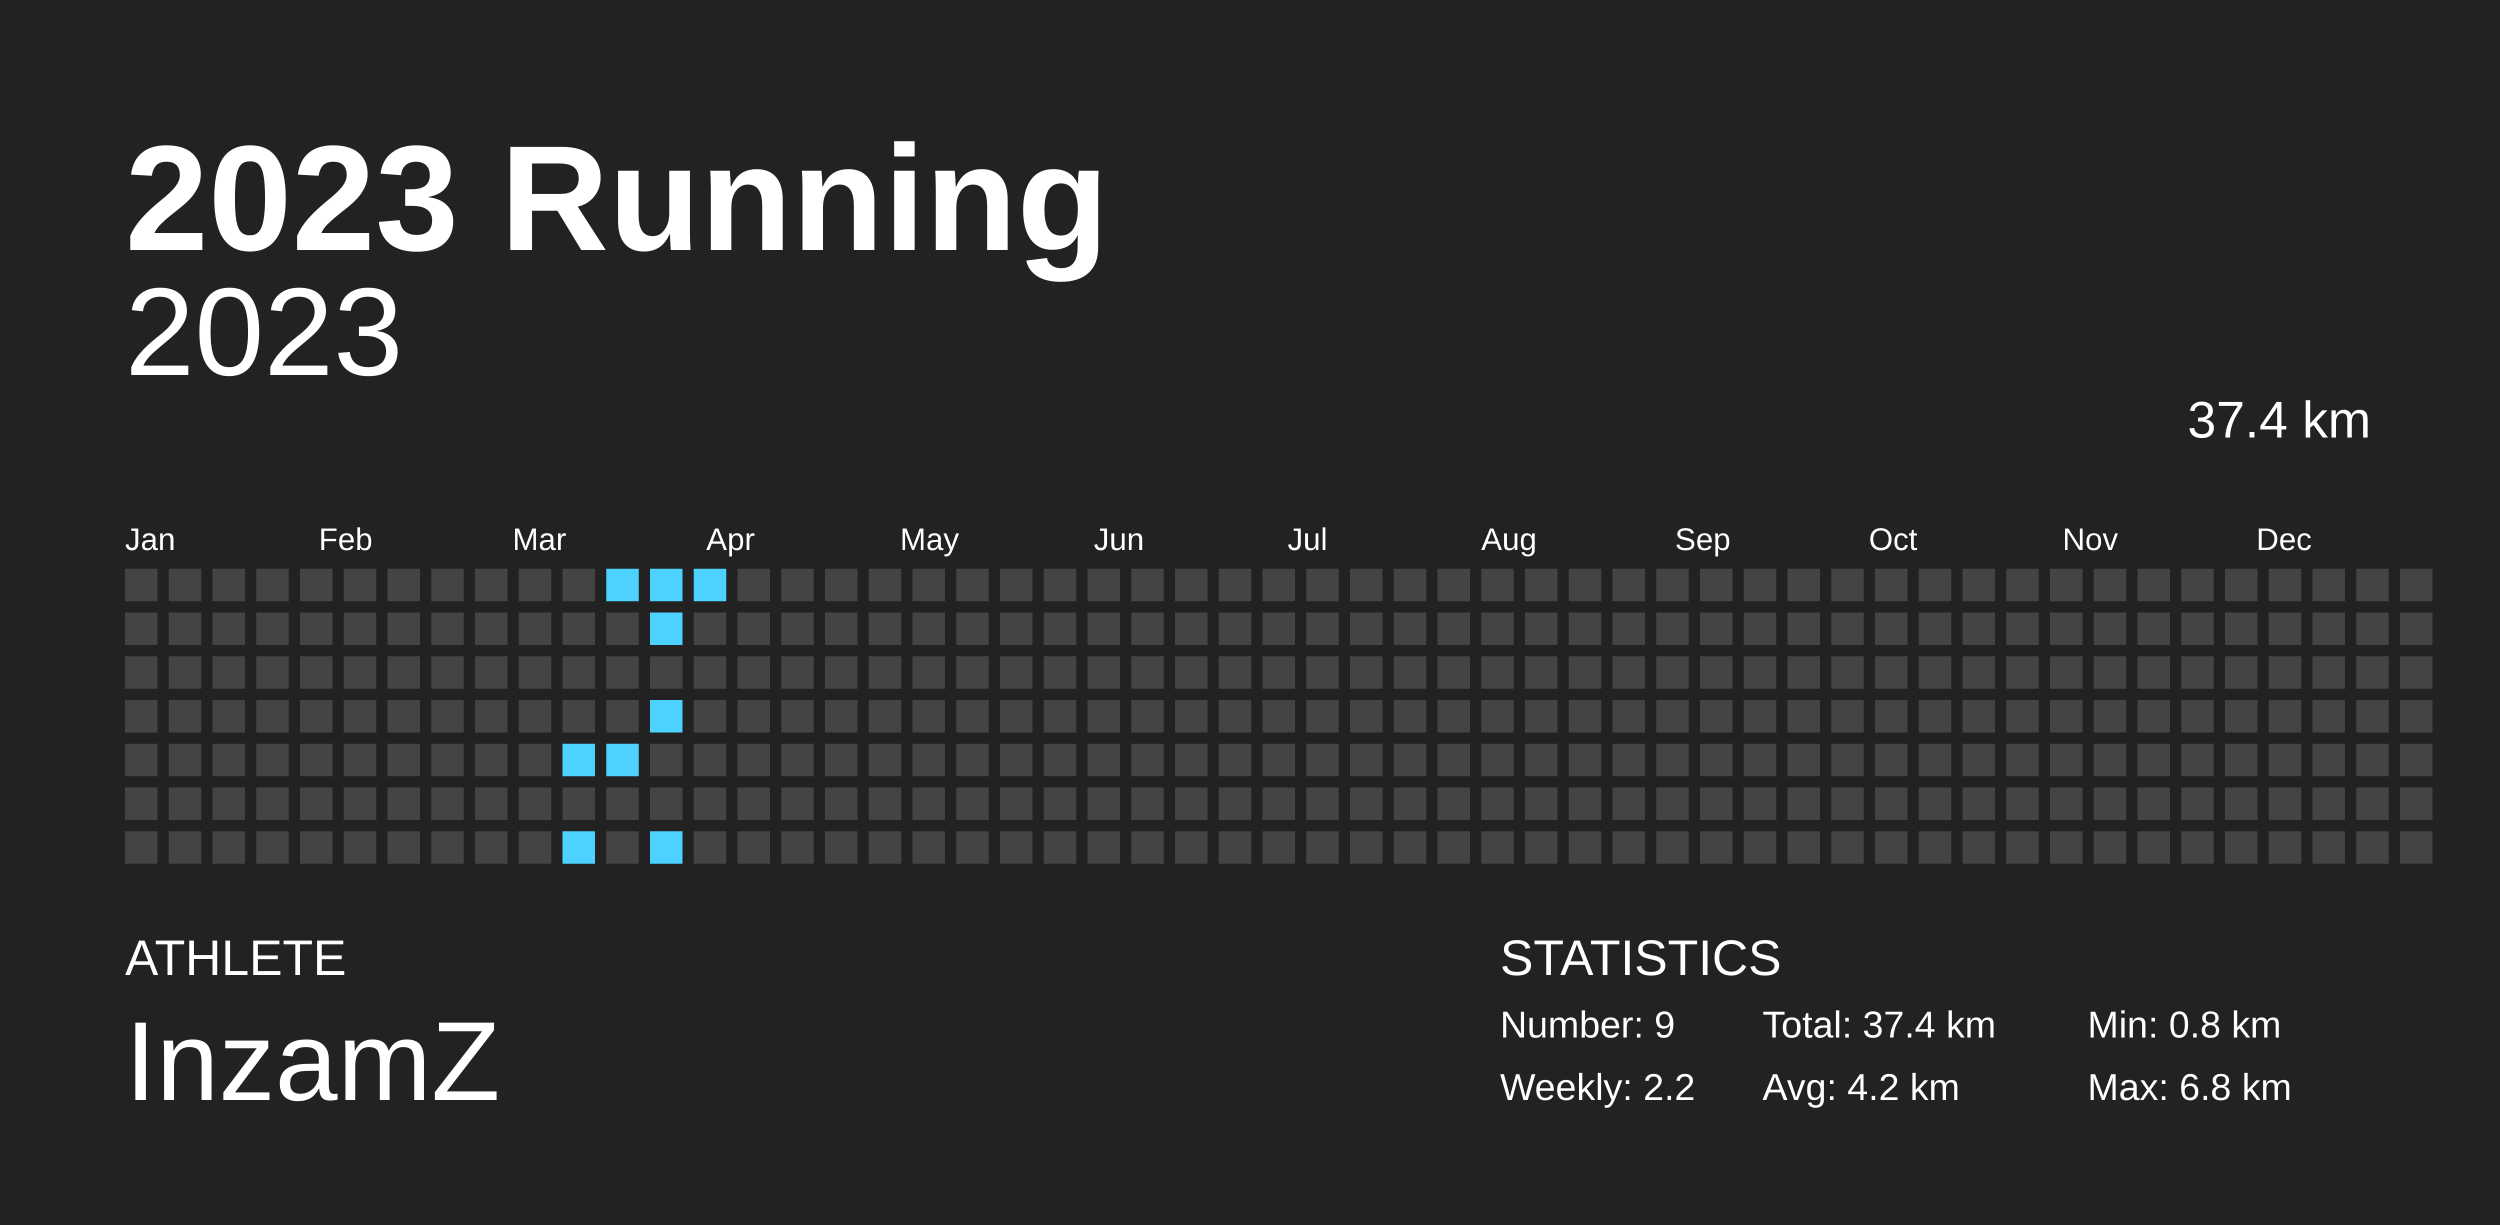
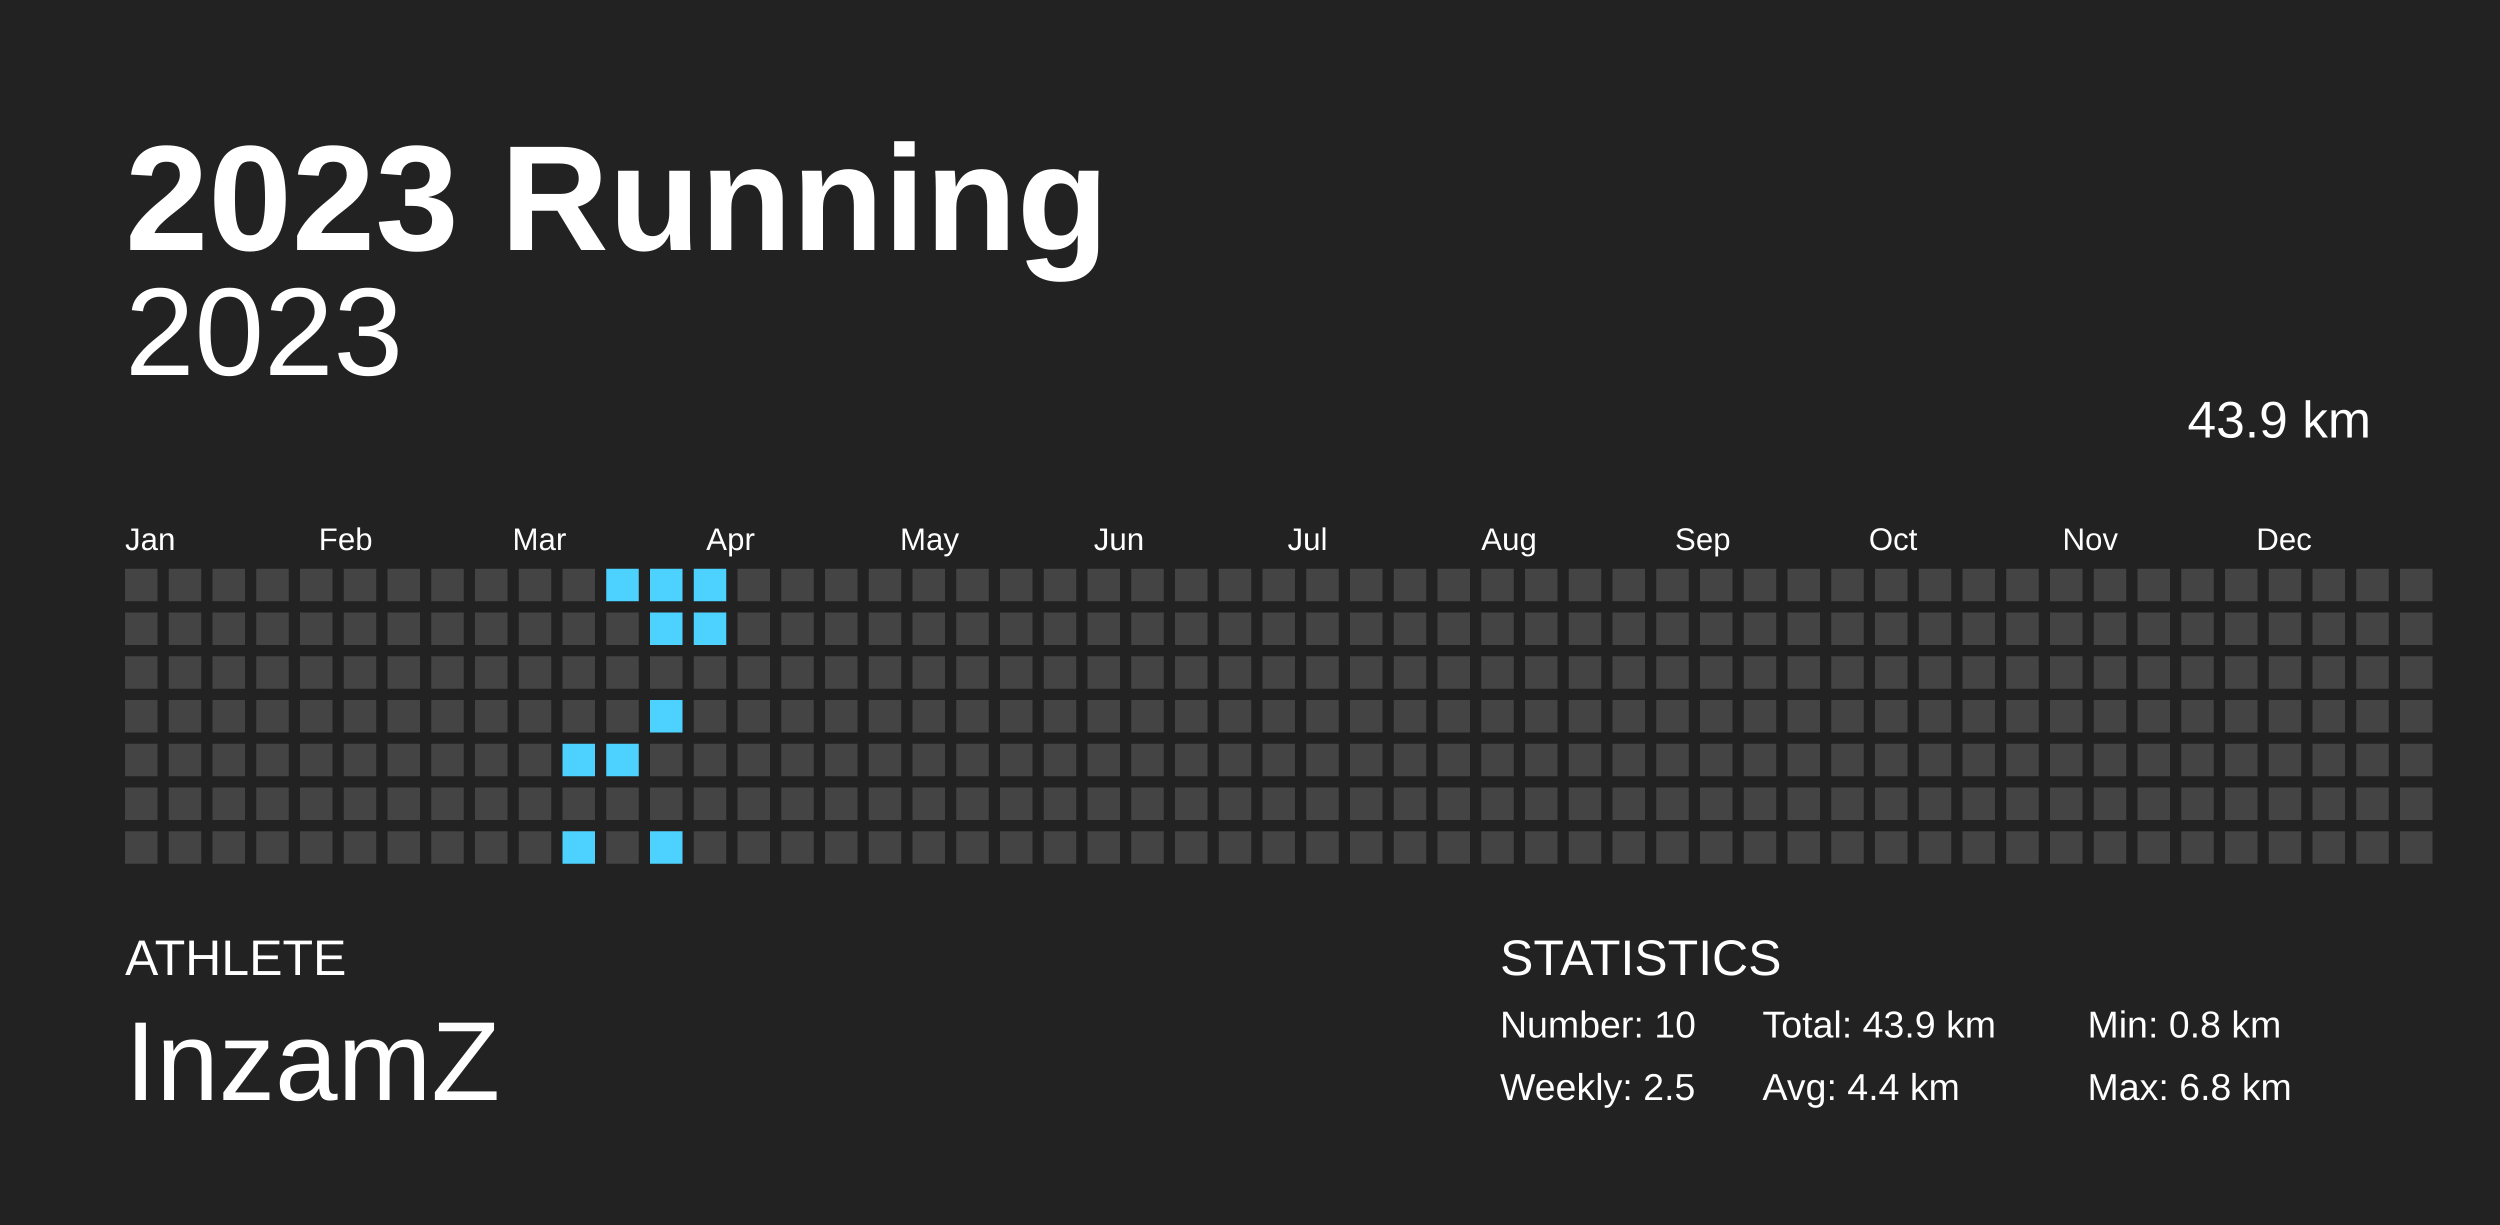
<svg xmlns="http://www.w3.org/2000/svg" baseProfile="full" height="98mm" version="1.1" viewBox="0,0,200,98" width="200mm">
  <defs />
  <rect fill="#222222" height="98" width="200" x="0" y="0" />
  <text fill="#FFFFFF" style="font-size:12px; font-family:Arial; font-weight:bold;" x="10" y="20">2023 Running</text>
  <text fill="#FFFFFF" style="font-size:4px; font-family:Arial" x="10" y="78">ATHLETE</text>
  <text fill="#FFFFFF" style="font-size:9px; font-family:Arial" x="10" y="88">InzamZ</text>
  <text fill="#FFFFFF" style="font-size:4px; font-family:Arial" x="120" y="78">STATISTICS</text>
-   <text fill="#FFFFFF" style="font-size:3px; font-family:Arial" x="120" y="83">Number: 9</text>
-   <text fill="#FFFFFF" style="font-size:3px; font-family:Arial" x="120" y="88">Weekly: 2.2</text>
-   <text fill="#FFFFFF" style="font-size:3px; font-family:Arial" x="141" y="83">Total: 37.4 km</text>
-   <text fill="#FFFFFF" style="font-size:3px; font-family:Arial" x="141" y="88">Avg: 4.2 km</text>
+   <text fill="#FFFFFF" style="font-size:3px; font-family:Arial" x="120" y="83">Number: 10</text>
+   <text fill="#FFFFFF" style="font-size:3px; font-family:Arial" x="120" y="88">Weekly: 2.5</text>
+   <text fill="#FFFFFF" style="font-size:3px; font-family:Arial" x="141" y="83">Total: 43.9 km</text>
+   <text fill="#FFFFFF" style="font-size:3px; font-family:Arial" x="141" y="88">Avg: 4.4 km</text>
  <text fill="#FFFFFF" style="font-size:3px; font-family:Arial" x="167" y="83">Min: 0.8 km</text>
  <text fill="#FFFFFF" style="font-size:3px; font-family:Arial" x="167" y="88">Max: 6.8 km</text>
  <text alignment-baseline="hanging" fill="#FFFFFF" style="font-size:10.0px; font-family:Arial;" x="10" y="30">2023</text>
-   <text alignment-baseline="hanging" fill="#FFFFFF" style="font-size:4.125px; font-family:Arial;" x="175" y="35">37.4 km</text>
+   <text alignment-baseline="hanging" fill="#FFFFFF" style="font-size:4.125px; font-family:Arial;" x="175" y="35">43.9 km</text>
  <text fill="#FFFFFF" style="font-size:2.5px; font-family:Arial" x="10.0" y="44">Jan</text>
  <text fill="#FFFFFF" style="font-size:2.5px; font-family:Arial" x="25.5" y="44">Feb</text>
  <text fill="#FFFFFF" style="font-size:2.5px; font-family:Arial" x="41.0" y="44">Mar</text>
  <text fill="#FFFFFF" style="font-size:2.5px; font-family:Arial" x="56.5" y="44">Apr</text>
  <text fill="#FFFFFF" style="font-size:2.5px; font-family:Arial" x="72.0" y="44">May</text>
  <text fill="#FFFFFF" style="font-size:2.5px; font-family:Arial" x="87.5" y="44">Jun</text>
  <text fill="#FFFFFF" style="font-size:2.5px; font-family:Arial" x="103.0" y="44">Jul</text>
  <text fill="#FFFFFF" style="font-size:2.5px; font-family:Arial" x="118.5" y="44">Aug</text>
  <text fill="#FFFFFF" style="font-size:2.5px; font-family:Arial" x="134.0" y="44">Sep</text>
  <text fill="#FFFFFF" style="font-size:2.5px; font-family:Arial" x="149.5" y="44">Oct</text>
  <text fill="#FFFFFF" style="font-size:2.5px; font-family:Arial" x="165.0" y="44">Nov</text>
  <text fill="#FFFFFF" style="font-size:2.5px; font-family:Arial" x="180.5" y="44">Dec</text>
  <rect fill="#444444" height="2.6" width="2.6" x="10.0" y="45.5" />
  <rect fill="#444444" height="2.6" width="2.6" x="10.0" y="49.0" />
  <rect fill="#444444" height="2.6" width="2.6" x="10.0" y="52.5" />
  <rect fill="#444444" height="2.6" width="2.6" x="10.0" y="56.0" />
  <rect fill="#444444" height="2.6" width="2.6" x="10.0" y="59.5" />
  <rect fill="#444444" height="2.6" width="2.6" x="10.0" y="63.0" />
  <rect fill="#444444" height="2.6" width="2.6" x="10.0" y="66.5" />
  <rect fill="#444444" height="2.6" width="2.6" x="13.5" y="45.5" />
  <rect fill="#444444" height="2.6" width="2.6" x="13.5" y="49.0" />
  <rect fill="#444444" height="2.6" width="2.6" x="13.5" y="52.5" />
  <rect fill="#444444" height="2.6" width="2.6" x="13.5" y="56.0" />
  <rect fill="#444444" height="2.6" width="2.6" x="13.5" y="59.5" />
  <rect fill="#444444" height="2.6" width="2.6" x="13.5" y="63.0" />
  <rect fill="#444444" height="2.6" width="2.6" x="13.5" y="66.5" />
  <rect fill="#444444" height="2.6" width="2.6" x="17.0" y="45.5" />
  <rect fill="#444444" height="2.6" width="2.6" x="17.0" y="49.0" />
  <rect fill="#444444" height="2.6" width="2.6" x="17.0" y="52.5" />
  <rect fill="#444444" height="2.6" width="2.6" x="17.0" y="56.0" />
  <rect fill="#444444" height="2.6" width="2.6" x="17.0" y="59.5" />
  <rect fill="#444444" height="2.6" width="2.6" x="17.0" y="63.0" />
  <rect fill="#444444" height="2.6" width="2.6" x="17.0" y="66.5" />
  <rect fill="#444444" height="2.6" width="2.6" x="20.5" y="45.5" />
  <rect fill="#444444" height="2.6" width="2.6" x="20.5" y="49.0" />
  <rect fill="#444444" height="2.6" width="2.6" x="20.5" y="52.5" />
  <rect fill="#444444" height="2.6" width="2.6" x="20.5" y="56.0" />
  <rect fill="#444444" height="2.6" width="2.6" x="20.5" y="59.5" />
  <rect fill="#444444" height="2.6" width="2.6" x="20.5" y="63.0" />
  <rect fill="#444444" height="2.6" width="2.6" x="20.5" y="66.5" />
  <rect fill="#444444" height="2.6" width="2.6" x="24.0" y="45.5" />
  <rect fill="#444444" height="2.6" width="2.6" x="24.0" y="49.0" />
  <rect fill="#444444" height="2.6" width="2.6" x="24.0" y="52.5" />
  <rect fill="#444444" height="2.6" width="2.6" x="24.0" y="56.0" />
  <rect fill="#444444" height="2.6" width="2.6" x="24.0" y="59.5" />
  <rect fill="#444444" height="2.6" width="2.6" x="24.0" y="63.0" />
  <rect fill="#444444" height="2.6" width="2.6" x="24.0" y="66.5" />
  <rect fill="#444444" height="2.6" width="2.6" x="27.5" y="45.5" />
  <rect fill="#444444" height="2.6" width="2.6" x="27.5" y="49.0" />
  <rect fill="#444444" height="2.6" width="2.6" x="27.5" y="52.5" />
  <rect fill="#444444" height="2.6" width="2.6" x="27.5" y="56.0" />
  <rect fill="#444444" height="2.6" width="2.6" x="27.5" y="59.5" />
  <rect fill="#444444" height="2.6" width="2.6" x="27.5" y="63.0" />
  <rect fill="#444444" height="2.6" width="2.6" x="27.5" y="66.5" />
  <rect fill="#444444" height="2.6" width="2.6" x="31.0" y="45.5" />
  <rect fill="#444444" height="2.6" width="2.6" x="31.0" y="49.0" />
  <rect fill="#444444" height="2.6" width="2.6" x="31.0" y="52.5" />
  <rect fill="#444444" height="2.6" width="2.6" x="31.0" y="56.0" />
  <rect fill="#444444" height="2.6" width="2.6" x="31.0" y="59.5" />
  <rect fill="#444444" height="2.6" width="2.6" x="31.0" y="63.0" />
  <rect fill="#444444" height="2.6" width="2.6" x="31.0" y="66.5" />
  <rect fill="#444444" height="2.6" width="2.6" x="34.5" y="45.5" />
  <rect fill="#444444" height="2.6" width="2.6" x="34.5" y="49.0" />
  <rect fill="#444444" height="2.6" width="2.6" x="34.5" y="52.5" />
  <rect fill="#444444" height="2.6" width="2.6" x="34.5" y="56.0" />
  <rect fill="#444444" height="2.6" width="2.6" x="34.5" y="59.5" />
  <rect fill="#444444" height="2.6" width="2.6" x="34.5" y="63.0" />
  <rect fill="#444444" height="2.6" width="2.6" x="34.5" y="66.5" />
  <rect fill="#444444" height="2.6" width="2.6" x="38.0" y="45.5" />
  <rect fill="#444444" height="2.6" width="2.6" x="38.0" y="49.0" />
  <rect fill="#444444" height="2.6" width="2.6" x="38.0" y="52.5" />
  <rect fill="#444444" height="2.6" width="2.6" x="38.0" y="56.0" />
  <rect fill="#444444" height="2.6" width="2.6" x="38.0" y="59.5" />
  <rect fill="#444444" height="2.6" width="2.6" x="38.0" y="63.0" />
  <rect fill="#444444" height="2.6" width="2.6" x="38.0" y="66.5" />
  <rect fill="#444444" height="2.6" width="2.6" x="41.5" y="45.5" />
  <rect fill="#444444" height="2.6" width="2.6" x="41.5" y="49.0" />
  <rect fill="#444444" height="2.6" width="2.6" x="41.5" y="52.5" />
  <rect fill="#444444" height="2.6" width="2.6" x="41.5" y="56.0" />
  <rect fill="#444444" height="2.6" width="2.6" x="41.5" y="59.5" />
  <rect fill="#444444" height="2.6" width="2.6" x="41.5" y="63.0" />
  <rect fill="#444444" height="2.6" width="2.6" x="41.5" y="66.5" />
  <rect fill="#444444" height="2.6" width="2.6" x="45.0" y="45.5" />
  <rect fill="#444444" height="2.6" width="2.6" x="45.0" y="49.0" />
  <rect fill="#444444" height="2.6" width="2.6" x="45.0" y="52.5" />
  <rect fill="#444444" height="2.6" width="2.6" x="45.0" y="56.0" />
  <rect fill="#4dd2ff" height="2.6" width="2.6" x="45.0" y="59.5" />
  <rect fill="#444444" height="2.6" width="2.6" x="45.0" y="63.0" />
  <rect fill="#4dd2ff" height="2.6" width="2.6" x="45.0" y="66.5" />
  <rect fill="#4dd2ff" height="2.6" width="2.6" x="48.5" y="45.5" />
  <rect fill="#444444" height="2.6" width="2.6" x="48.5" y="49.0" />
  <rect fill="#444444" height="2.6" width="2.6" x="48.5" y="52.5" />
  <rect fill="#444444" height="2.6" width="2.6" x="48.5" y="56.0" />
  <rect fill="#4dd2ff" height="2.6" width="2.6" x="48.5" y="59.5" />
  <rect fill="#444444" height="2.6" width="2.6" x="48.5" y="63.0" />
  <rect fill="#444444" height="2.6" width="2.6" x="48.5" y="66.5" />
  <rect fill="#4dd2ff" height="2.6" width="2.6" x="52.0" y="45.5" />
  <rect fill="#4dd2ff" height="2.6" width="2.6" x="52.0" y="49.0" />
  <rect fill="#444444" height="2.6" width="2.6" x="52.0" y="52.5" />
  <rect fill="#4dd2ff" height="2.6" width="2.6" x="52.0" y="56.0" />
  <rect fill="#444444" height="2.6" width="2.6" x="52.0" y="59.5" />
  <rect fill="#444444" height="2.6" width="2.6" x="52.0" y="63.0" />
  <rect fill="#4dd2ff" height="2.6" width="2.6" x="52.0" y="66.5" />
  <rect fill="#4dd2ff" height="2.6" width="2.6" x="55.5" y="45.5" />
-   <rect fill="#444444" height="2.6" width="2.6" x="55.5" y="49.0" />
+   <rect fill="#4dd2ff" height="2.6" width="2.6" x="55.5" y="49.0" />
  <rect fill="#444444" height="2.6" width="2.6" x="55.5" y="52.5" />
  <rect fill="#444444" height="2.6" width="2.6" x="55.5" y="56.0" />
  <rect fill="#444444" height="2.6" width="2.6" x="55.5" y="59.5" />
  <rect fill="#444444" height="2.6" width="2.6" x="55.5" y="63.0" />
  <rect fill="#444444" height="2.6" width="2.6" x="55.5" y="66.5" />
  <rect fill="#444444" height="2.6" width="2.6" x="59.0" y="45.5" />
  <rect fill="#444444" height="2.6" width="2.6" x="59.0" y="49.0" />
  <rect fill="#444444" height="2.6" width="2.6" x="59.0" y="52.5" />
  <rect fill="#444444" height="2.6" width="2.6" x="59.0" y="56.0" />
  <rect fill="#444444" height="2.6" width="2.6" x="59.0" y="59.5" />
  <rect fill="#444444" height="2.6" width="2.6" x="59.0" y="63.0" />
  <rect fill="#444444" height="2.6" width="2.6" x="59.0" y="66.5" />
  <rect fill="#444444" height="2.6" width="2.6" x="62.5" y="45.5" />
  <rect fill="#444444" height="2.6" width="2.6" x="62.5" y="49.0" />
  <rect fill="#444444" height="2.6" width="2.6" x="62.5" y="52.5" />
  <rect fill="#444444" height="2.6" width="2.6" x="62.5" y="56.0" />
  <rect fill="#444444" height="2.6" width="2.6" x="62.5" y="59.5" />
  <rect fill="#444444" height="2.6" width="2.6" x="62.5" y="63.0" />
  <rect fill="#444444" height="2.6" width="2.6" x="62.5" y="66.5" />
  <rect fill="#444444" height="2.6" width="2.6" x="66.0" y="45.5" />
  <rect fill="#444444" height="2.6" width="2.6" x="66.0" y="49.0" />
  <rect fill="#444444" height="2.6" width="2.6" x="66.0" y="52.5" />
  <rect fill="#444444" height="2.6" width="2.6" x="66.0" y="56.0" />
  <rect fill="#444444" height="2.6" width="2.6" x="66.0" y="59.5" />
  <rect fill="#444444" height="2.6" width="2.6" x="66.0" y="63.0" />
  <rect fill="#444444" height="2.6" width="2.6" x="66.0" y="66.5" />
  <rect fill="#444444" height="2.6" width="2.6" x="69.5" y="45.5" />
  <rect fill="#444444" height="2.6" width="2.6" x="69.5" y="49.0" />
  <rect fill="#444444" height="2.6" width="2.6" x="69.5" y="52.5" />
  <rect fill="#444444" height="2.6" width="2.6" x="69.5" y="56.0" />
  <rect fill="#444444" height="2.6" width="2.6" x="69.5" y="59.5" />
  <rect fill="#444444" height="2.6" width="2.6" x="69.5" y="63.0" />
  <rect fill="#444444" height="2.6" width="2.6" x="69.5" y="66.5" />
  <rect fill="#444444" height="2.6" width="2.6" x="73.0" y="45.5" />
  <rect fill="#444444" height="2.6" width="2.6" x="73.0" y="49.0" />
  <rect fill="#444444" height="2.6" width="2.6" x="73.0" y="52.5" />
  <rect fill="#444444" height="2.6" width="2.6" x="73.0" y="56.0" />
  <rect fill="#444444" height="2.6" width="2.6" x="73.0" y="59.5" />
  <rect fill="#444444" height="2.6" width="2.6" x="73.0" y="63.0" />
  <rect fill="#444444" height="2.6" width="2.6" x="73.0" y="66.5" />
  <rect fill="#444444" height="2.6" width="2.6" x="76.5" y="45.5" />
  <rect fill="#444444" height="2.6" width="2.6" x="76.5" y="49.0" />
  <rect fill="#444444" height="2.6" width="2.6" x="76.5" y="52.5" />
  <rect fill="#444444" height="2.6" width="2.6" x="76.5" y="56.0" />
  <rect fill="#444444" height="2.6" width="2.6" x="76.5" y="59.5" />
  <rect fill="#444444" height="2.6" width="2.6" x="76.5" y="63.0" />
  <rect fill="#444444" height="2.6" width="2.6" x="76.5" y="66.5" />
  <rect fill="#444444" height="2.6" width="2.6" x="80.0" y="45.5" />
  <rect fill="#444444" height="2.6" width="2.6" x="80.0" y="49.0" />
  <rect fill="#444444" height="2.6" width="2.6" x="80.0" y="52.5" />
  <rect fill="#444444" height="2.6" width="2.6" x="80.0" y="56.0" />
  <rect fill="#444444" height="2.6" width="2.6" x="80.0" y="59.5" />
  <rect fill="#444444" height="2.6" width="2.6" x="80.0" y="63.0" />
  <rect fill="#444444" height="2.6" width="2.6" x="80.0" y="66.5" />
  <rect fill="#444444" height="2.6" width="2.6" x="83.5" y="45.5" />
  <rect fill="#444444" height="2.6" width="2.6" x="83.5" y="49.0" />
  <rect fill="#444444" height="2.6" width="2.6" x="83.5" y="52.5" />
  <rect fill="#444444" height="2.6" width="2.6" x="83.5" y="56.0" />
  <rect fill="#444444" height="2.6" width="2.6" x="83.5" y="59.5" />
  <rect fill="#444444" height="2.6" width="2.6" x="83.5" y="63.0" />
  <rect fill="#444444" height="2.6" width="2.6" x="83.5" y="66.5" />
  <rect fill="#444444" height="2.6" width="2.6" x="87.0" y="45.5" />
  <rect fill="#444444" height="2.6" width="2.6" x="87.0" y="49.0" />
  <rect fill="#444444" height="2.6" width="2.6" x="87.0" y="52.5" />
  <rect fill="#444444" height="2.6" width="2.6" x="87.0" y="56.0" />
  <rect fill="#444444" height="2.6" width="2.6" x="87.0" y="59.5" />
  <rect fill="#444444" height="2.6" width="2.6" x="87.0" y="63.0" />
  <rect fill="#444444" height="2.6" width="2.6" x="87.0" y="66.5" />
  <rect fill="#444444" height="2.6" width="2.6" x="90.5" y="45.5" />
  <rect fill="#444444" height="2.6" width="2.6" x="90.5" y="49.0" />
  <rect fill="#444444" height="2.6" width="2.6" x="90.5" y="52.5" />
  <rect fill="#444444" height="2.6" width="2.6" x="90.5" y="56.0" />
  <rect fill="#444444" height="2.6" width="2.6" x="90.5" y="59.5" />
  <rect fill="#444444" height="2.6" width="2.6" x="90.5" y="63.0" />
  <rect fill="#444444" height="2.6" width="2.6" x="90.5" y="66.5" />
  <rect fill="#444444" height="2.6" width="2.6" x="94.0" y="45.5" />
  <rect fill="#444444" height="2.6" width="2.6" x="94.0" y="49.0" />
  <rect fill="#444444" height="2.6" width="2.6" x="94.0" y="52.5" />
  <rect fill="#444444" height="2.6" width="2.6" x="94.0" y="56.0" />
  <rect fill="#444444" height="2.6" width="2.6" x="94.0" y="59.5" />
  <rect fill="#444444" height="2.6" width="2.6" x="94.0" y="63.0" />
  <rect fill="#444444" height="2.6" width="2.6" x="94.0" y="66.5" />
  <rect fill="#444444" height="2.6" width="2.6" x="97.5" y="45.5" />
  <rect fill="#444444" height="2.6" width="2.6" x="97.5" y="49.0" />
  <rect fill="#444444" height="2.6" width="2.6" x="97.5" y="52.5" />
  <rect fill="#444444" height="2.6" width="2.6" x="97.5" y="56.0" />
  <rect fill="#444444" height="2.6" width="2.6" x="97.5" y="59.5" />
  <rect fill="#444444" height="2.6" width="2.6" x="97.5" y="63.0" />
  <rect fill="#444444" height="2.6" width="2.6" x="97.5" y="66.5" />
  <rect fill="#444444" height="2.6" width="2.6" x="101.0" y="45.5" />
  <rect fill="#444444" height="2.6" width="2.6" x="101.0" y="49.0" />
  <rect fill="#444444" height="2.6" width="2.6" x="101.0" y="52.5" />
  <rect fill="#444444" height="2.6" width="2.6" x="101.0" y="56.0" />
  <rect fill="#444444" height="2.6" width="2.6" x="101.0" y="59.5" />
  <rect fill="#444444" height="2.6" width="2.6" x="101.0" y="63.0" />
  <rect fill="#444444" height="2.6" width="2.6" x="101.0" y="66.5" />
  <rect fill="#444444" height="2.6" width="2.6" x="104.5" y="45.5" />
  <rect fill="#444444" height="2.6" width="2.6" x="104.5" y="49.0" />
  <rect fill="#444444" height="2.6" width="2.6" x="104.5" y="52.5" />
  <rect fill="#444444" height="2.6" width="2.6" x="104.5" y="56.0" />
  <rect fill="#444444" height="2.6" width="2.6" x="104.5" y="59.5" />
  <rect fill="#444444" height="2.6" width="2.6" x="104.5" y="63.0" />
  <rect fill="#444444" height="2.6" width="2.6" x="104.5" y="66.5" />
  <rect fill="#444444" height="2.6" width="2.6" x="108.0" y="45.5" />
  <rect fill="#444444" height="2.6" width="2.6" x="108.0" y="49.0" />
  <rect fill="#444444" height="2.6" width="2.6" x="108.0" y="52.5" />
  <rect fill="#444444" height="2.6" width="2.6" x="108.0" y="56.0" />
  <rect fill="#444444" height="2.6" width="2.6" x="108.0" y="59.5" />
  <rect fill="#444444" height="2.6" width="2.6" x="108.0" y="63.0" />
  <rect fill="#444444" height="2.6" width="2.6" x="108.0" y="66.5" />
  <rect fill="#444444" height="2.6" width="2.6" x="111.5" y="45.5" />
  <rect fill="#444444" height="2.6" width="2.6" x="111.5" y="49.0" />
  <rect fill="#444444" height="2.6" width="2.6" x="111.5" y="52.5" />
  <rect fill="#444444" height="2.6" width="2.6" x="111.5" y="56.0" />
  <rect fill="#444444" height="2.6" width="2.6" x="111.5" y="59.5" />
  <rect fill="#444444" height="2.6" width="2.6" x="111.5" y="63.0" />
  <rect fill="#444444" height="2.6" width="2.6" x="111.5" y="66.5" />
  <rect fill="#444444" height="2.6" width="2.6" x="115.0" y="45.5" />
  <rect fill="#444444" height="2.6" width="2.6" x="115.0" y="49.0" />
  <rect fill="#444444" height="2.6" width="2.6" x="115.0" y="52.5" />
  <rect fill="#444444" height="2.6" width="2.6" x="115.0" y="56.0" />
  <rect fill="#444444" height="2.6" width="2.6" x="115.0" y="59.5" />
  <rect fill="#444444" height="2.6" width="2.6" x="115.0" y="63.0" />
  <rect fill="#444444" height="2.6" width="2.6" x="115.0" y="66.5" />
  <rect fill="#444444" height="2.6" width="2.6" x="118.5" y="45.5" />
  <rect fill="#444444" height="2.6" width="2.6" x="118.5" y="49.0" />
  <rect fill="#444444" height="2.6" width="2.6" x="118.5" y="52.5" />
  <rect fill="#444444" height="2.6" width="2.6" x="118.5" y="56.0" />
  <rect fill="#444444" height="2.6" width="2.6" x="118.5" y="59.5" />
  <rect fill="#444444" height="2.6" width="2.6" x="118.5" y="63.0" />
  <rect fill="#444444" height="2.6" width="2.6" x="118.5" y="66.5" />
  <rect fill="#444444" height="2.6" width="2.6" x="122.0" y="45.5" />
  <rect fill="#444444" height="2.6" width="2.6" x="122.0" y="49.0" />
  <rect fill="#444444" height="2.6" width="2.6" x="122.0" y="52.5" />
  <rect fill="#444444" height="2.6" width="2.6" x="122.0" y="56.0" />
  <rect fill="#444444" height="2.6" width="2.6" x="122.0" y="59.5" />
  <rect fill="#444444" height="2.6" width="2.6" x="122.0" y="63.0" />
  <rect fill="#444444" height="2.6" width="2.6" x="122.0" y="66.5" />
  <rect fill="#444444" height="2.6" width="2.6" x="125.5" y="45.5" />
  <rect fill="#444444" height="2.6" width="2.6" x="125.5" y="49.0" />
  <rect fill="#444444" height="2.6" width="2.6" x="125.5" y="52.5" />
  <rect fill="#444444" height="2.6" width="2.6" x="125.5" y="56.0" />
  <rect fill="#444444" height="2.6" width="2.6" x="125.5" y="59.5" />
  <rect fill="#444444" height="2.6" width="2.6" x="125.5" y="63.0" />
  <rect fill="#444444" height="2.6" width="2.6" x="125.5" y="66.5" />
  <rect fill="#444444" height="2.6" width="2.6" x="129.0" y="45.5" />
  <rect fill="#444444" height="2.6" width="2.6" x="129.0" y="49.0" />
  <rect fill="#444444" height="2.6" width="2.6" x="129.0" y="52.5" />
  <rect fill="#444444" height="2.6" width="2.6" x="129.0" y="56.0" />
  <rect fill="#444444" height="2.6" width="2.6" x="129.0" y="59.5" />
  <rect fill="#444444" height="2.6" width="2.6" x="129.0" y="63.0" />
  <rect fill="#444444" height="2.6" width="2.6" x="129.0" y="66.5" />
  <rect fill="#444444" height="2.6" width="2.6" x="132.5" y="45.5" />
  <rect fill="#444444" height="2.6" width="2.6" x="132.5" y="49.0" />
  <rect fill="#444444" height="2.6" width="2.6" x="132.5" y="52.5" />
  <rect fill="#444444" height="2.6" width="2.6" x="132.5" y="56.0" />
  <rect fill="#444444" height="2.6" width="2.6" x="132.5" y="59.5" />
  <rect fill="#444444" height="2.6" width="2.6" x="132.5" y="63.0" />
  <rect fill="#444444" height="2.6" width="2.6" x="132.5" y="66.5" />
  <rect fill="#444444" height="2.6" width="2.6" x="136.0" y="45.5" />
  <rect fill="#444444" height="2.6" width="2.6" x="136.0" y="49.0" />
  <rect fill="#444444" height="2.6" width="2.6" x="136.0" y="52.5" />
  <rect fill="#444444" height="2.6" width="2.6" x="136.0" y="56.0" />
  <rect fill="#444444" height="2.6" width="2.6" x="136.0" y="59.5" />
  <rect fill="#444444" height="2.6" width="2.6" x="136.0" y="63.0" />
  <rect fill="#444444" height="2.6" width="2.6" x="136.0" y="66.5" />
  <rect fill="#444444" height="2.6" width="2.6" x="139.5" y="45.5" />
  <rect fill="#444444" height="2.6" width="2.6" x="139.5" y="49.0" />
  <rect fill="#444444" height="2.6" width="2.6" x="139.5" y="52.5" />
  <rect fill="#444444" height="2.6" width="2.6" x="139.5" y="56.0" />
  <rect fill="#444444" height="2.6" width="2.6" x="139.5" y="59.5" />
  <rect fill="#444444" height="2.6" width="2.6" x="139.5" y="63.0" />
  <rect fill="#444444" height="2.6" width="2.6" x="139.5" y="66.5" />
  <rect fill="#444444" height="2.6" width="2.6" x="143.0" y="45.5" />
  <rect fill="#444444" height="2.6" width="2.6" x="143.0" y="49.0" />
  <rect fill="#444444" height="2.6" width="2.6" x="143.0" y="52.5" />
  <rect fill="#444444" height="2.6" width="2.6" x="143.0" y="56.0" />
  <rect fill="#444444" height="2.6" width="2.6" x="143.0" y="59.5" />
  <rect fill="#444444" height="2.6" width="2.6" x="143.0" y="63.0" />
  <rect fill="#444444" height="2.6" width="2.6" x="143.0" y="66.5" />
  <rect fill="#444444" height="2.6" width="2.6" x="146.5" y="45.5" />
  <rect fill="#444444" height="2.6" width="2.6" x="146.5" y="49.0" />
  <rect fill="#444444" height="2.6" width="2.6" x="146.5" y="52.5" />
  <rect fill="#444444" height="2.6" width="2.6" x="146.5" y="56.0" />
  <rect fill="#444444" height="2.6" width="2.6" x="146.5" y="59.5" />
  <rect fill="#444444" height="2.6" width="2.6" x="146.5" y="63.0" />
  <rect fill="#444444" height="2.6" width="2.6" x="146.5" y="66.5" />
  <rect fill="#444444" height="2.6" width="2.6" x="150.0" y="45.5" />
  <rect fill="#444444" height="2.6" width="2.6" x="150.0" y="49.0" />
  <rect fill="#444444" height="2.6" width="2.6" x="150.0" y="52.5" />
  <rect fill="#444444" height="2.6" width="2.6" x="150.0" y="56.0" />
  <rect fill="#444444" height="2.6" width="2.6" x="150.0" y="59.5" />
  <rect fill="#444444" height="2.6" width="2.6" x="150.0" y="63.0" />
  <rect fill="#444444" height="2.6" width="2.6" x="150.0" y="66.5" />
  <rect fill="#444444" height="2.6" width="2.6" x="153.5" y="45.5" />
  <rect fill="#444444" height="2.6" width="2.6" x="153.5" y="49.0" />
  <rect fill="#444444" height="2.6" width="2.6" x="153.5" y="52.5" />
  <rect fill="#444444" height="2.6" width="2.6" x="153.5" y="56.0" />
  <rect fill="#444444" height="2.6" width="2.6" x="153.5" y="59.5" />
  <rect fill="#444444" height="2.6" width="2.6" x="153.5" y="63.0" />
  <rect fill="#444444" height="2.6" width="2.6" x="153.5" y="66.5" />
  <rect fill="#444444" height="2.6" width="2.6" x="157.0" y="45.5" />
  <rect fill="#444444" height="2.6" width="2.6" x="157.0" y="49.0" />
  <rect fill="#444444" height="2.6" width="2.6" x="157.0" y="52.5" />
  <rect fill="#444444" height="2.6" width="2.6" x="157.0" y="56.0" />
  <rect fill="#444444" height="2.6" width="2.6" x="157.0" y="59.5" />
  <rect fill="#444444" height="2.6" width="2.6" x="157.0" y="63.0" />
  <rect fill="#444444" height="2.6" width="2.6" x="157.0" y="66.5" />
  <rect fill="#444444" height="2.6" width="2.6" x="160.5" y="45.5" />
  <rect fill="#444444" height="2.6" width="2.6" x="160.5" y="49.0" />
  <rect fill="#444444" height="2.6" width="2.6" x="160.5" y="52.5" />
  <rect fill="#444444" height="2.6" width="2.6" x="160.5" y="56.0" />
  <rect fill="#444444" height="2.6" width="2.6" x="160.5" y="59.5" />
  <rect fill="#444444" height="2.6" width="2.6" x="160.5" y="63.0" />
  <rect fill="#444444" height="2.6" width="2.6" x="160.5" y="66.5" />
  <rect fill="#444444" height="2.6" width="2.6" x="164.0" y="45.5" />
  <rect fill="#444444" height="2.6" width="2.6" x="164.0" y="49.0" />
  <rect fill="#444444" height="2.6" width="2.6" x="164.0" y="52.5" />
  <rect fill="#444444" height="2.6" width="2.6" x="164.0" y="56.0" />
  <rect fill="#444444" height="2.6" width="2.6" x="164.0" y="59.5" />
  <rect fill="#444444" height="2.6" width="2.6" x="164.0" y="63.0" />
  <rect fill="#444444" height="2.6" width="2.6" x="164.0" y="66.5" />
  <rect fill="#444444" height="2.6" width="2.6" x="167.5" y="45.5" />
  <rect fill="#444444" height="2.6" width="2.6" x="167.5" y="49.0" />
  <rect fill="#444444" height="2.6" width="2.6" x="167.5" y="52.5" />
  <rect fill="#444444" height="2.6" width="2.6" x="167.5" y="56.0" />
  <rect fill="#444444" height="2.6" width="2.6" x="167.5" y="59.5" />
  <rect fill="#444444" height="2.6" width="2.6" x="167.5" y="63.0" />
  <rect fill="#444444" height="2.6" width="2.6" x="167.5" y="66.5" />
  <rect fill="#444444" height="2.6" width="2.6" x="171.0" y="45.5" />
  <rect fill="#444444" height="2.6" width="2.6" x="171.0" y="49.0" />
  <rect fill="#444444" height="2.6" width="2.6" x="171.0" y="52.5" />
  <rect fill="#444444" height="2.6" width="2.6" x="171.0" y="56.0" />
  <rect fill="#444444" height="2.6" width="2.6" x="171.0" y="59.5" />
  <rect fill="#444444" height="2.6" width="2.6" x="171.0" y="63.0" />
  <rect fill="#444444" height="2.6" width="2.6" x="171.0" y="66.5" />
  <rect fill="#444444" height="2.6" width="2.6" x="174.5" y="45.5" />
  <rect fill="#444444" height="2.6" width="2.6" x="174.5" y="49.0" />
  <rect fill="#444444" height="2.6" width="2.6" x="174.5" y="52.5" />
  <rect fill="#444444" height="2.6" width="2.6" x="174.5" y="56.0" />
  <rect fill="#444444" height="2.6" width="2.6" x="174.5" y="59.5" />
  <rect fill="#444444" height="2.6" width="2.6" x="174.5" y="63.0" />
  <rect fill="#444444" height="2.6" width="2.6" x="174.5" y="66.5" />
  <rect fill="#444444" height="2.6" width="2.6" x="178.0" y="45.5" />
  <rect fill="#444444" height="2.6" width="2.6" x="178.0" y="49.0" />
  <rect fill="#444444" height="2.6" width="2.6" x="178.0" y="52.5" />
  <rect fill="#444444" height="2.6" width="2.6" x="178.0" y="56.0" />
  <rect fill="#444444" height="2.6" width="2.6" x="178.0" y="59.5" />
  <rect fill="#444444" height="2.6" width="2.6" x="178.0" y="63.0" />
  <rect fill="#444444" height="2.6" width="2.6" x="178.0" y="66.5" />
  <rect fill="#444444" height="2.6" width="2.6" x="181.5" y="45.5" />
  <rect fill="#444444" height="2.6" width="2.6" x="181.5" y="49.0" />
  <rect fill="#444444" height="2.6" width="2.6" x="181.5" y="52.5" />
  <rect fill="#444444" height="2.6" width="2.6" x="181.5" y="56.0" />
  <rect fill="#444444" height="2.6" width="2.6" x="181.5" y="59.5" />
  <rect fill="#444444" height="2.6" width="2.6" x="181.5" y="63.0" />
  <rect fill="#444444" height="2.6" width="2.6" x="181.5" y="66.5" />
  <rect fill="#444444" height="2.6" width="2.6" x="185.0" y="45.5" />
  <rect fill="#444444" height="2.6" width="2.6" x="185.0" y="49.0" />
  <rect fill="#444444" height="2.6" width="2.6" x="185.0" y="52.5" />
  <rect fill="#444444" height="2.6" width="2.6" x="185.0" y="56.0" />
  <rect fill="#444444" height="2.6" width="2.6" x="185.0" y="59.5" />
  <rect fill="#444444" height="2.6" width="2.6" x="185.0" y="63.0" />
  <rect fill="#444444" height="2.6" width="2.6" x="185.0" y="66.5" />
  <rect fill="#444444" height="2.6" width="2.6" x="188.5" y="45.5" />
  <rect fill="#444444" height="2.6" width="2.6" x="188.5" y="49.0" />
  <rect fill="#444444" height="2.6" width="2.6" x="188.5" y="52.5" />
  <rect fill="#444444" height="2.6" width="2.6" x="188.5" y="56.0" />
  <rect fill="#444444" height="2.6" width="2.6" x="188.5" y="59.5" />
  <rect fill="#444444" height="2.6" width="2.6" x="188.5" y="63.0" />
  <rect fill="#444444" height="2.6" width="2.6" x="188.5" y="66.5" />
  <rect fill="#444444" height="2.6" width="2.6" x="192.0" y="45.5" />
  <rect fill="#444444" height="2.6" width="2.6" x="192.0" y="49.0" />
  <rect fill="#444444" height="2.6" width="2.6" x="192.0" y="52.5" />
  <rect fill="#444444" height="2.6" width="2.6" x="192.0" y="56.0" />
  <rect fill="#444444" height="2.6" width="2.6" x="192.0" y="59.5" />
  <rect fill="#444444" height="2.6" width="2.6" x="192.0" y="63.0" />
  <rect fill="#444444" height="2.6" width="2.6" x="192.0" y="66.5" />
</svg>
